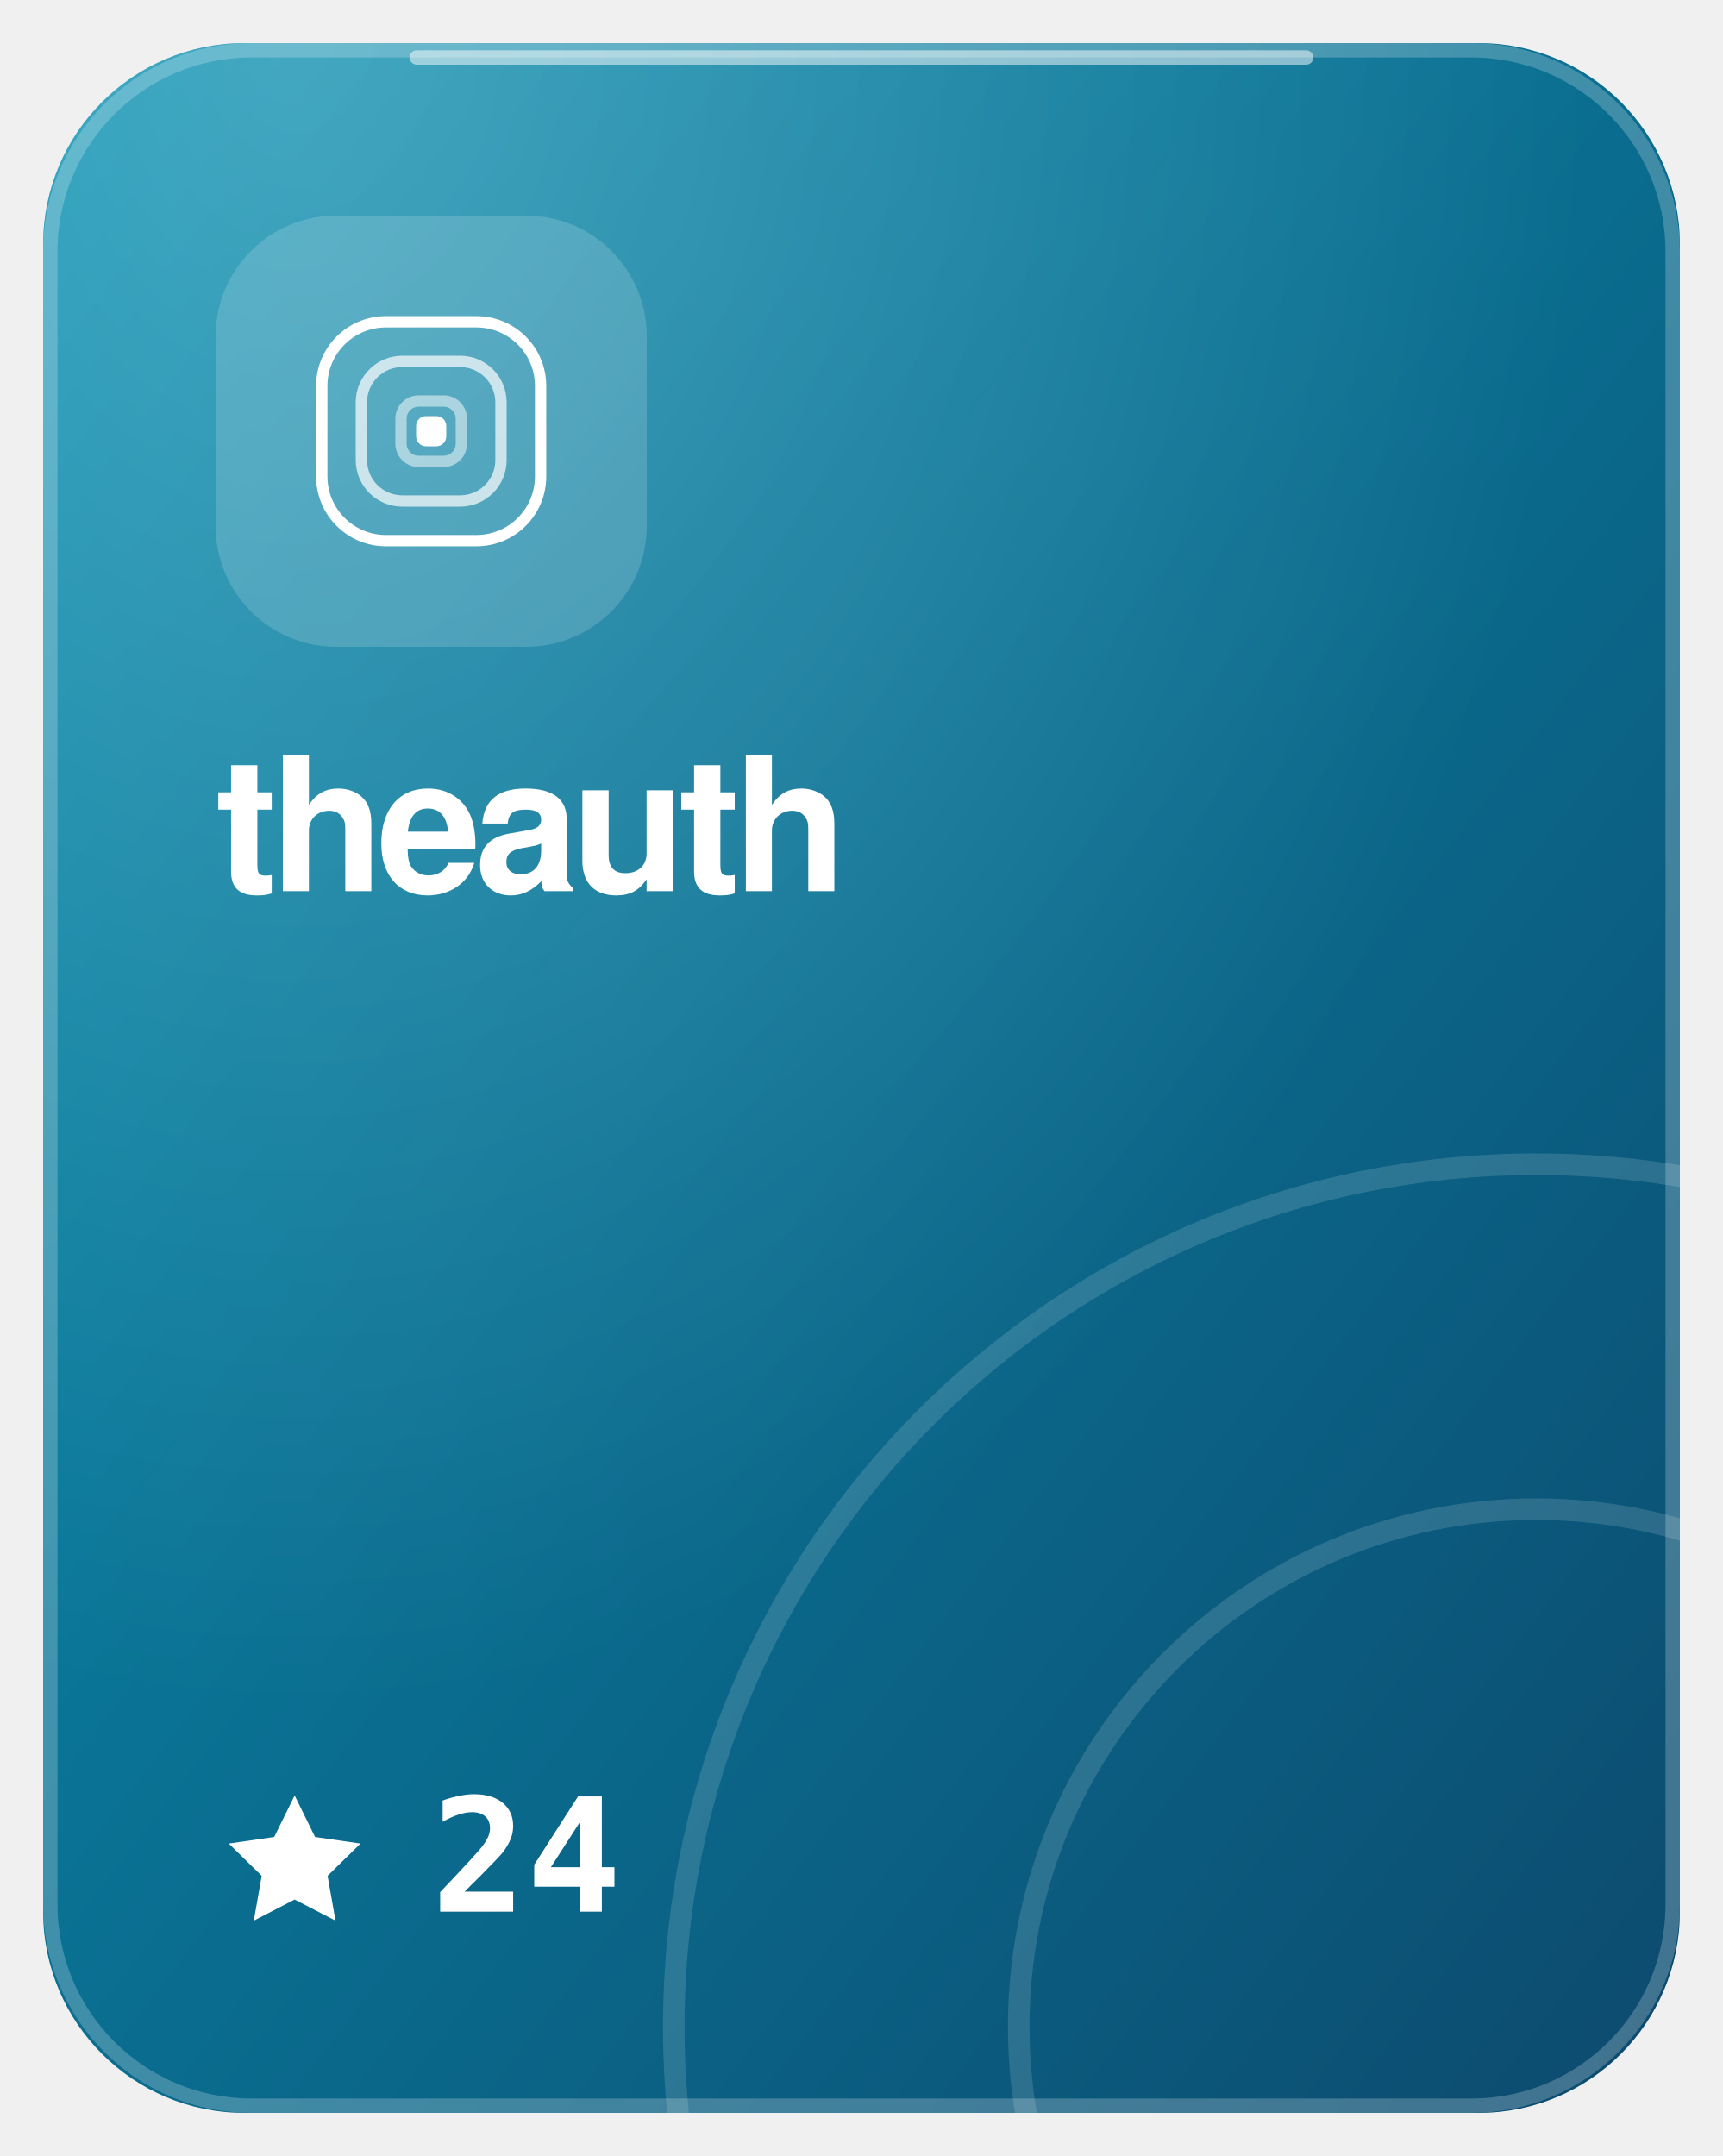
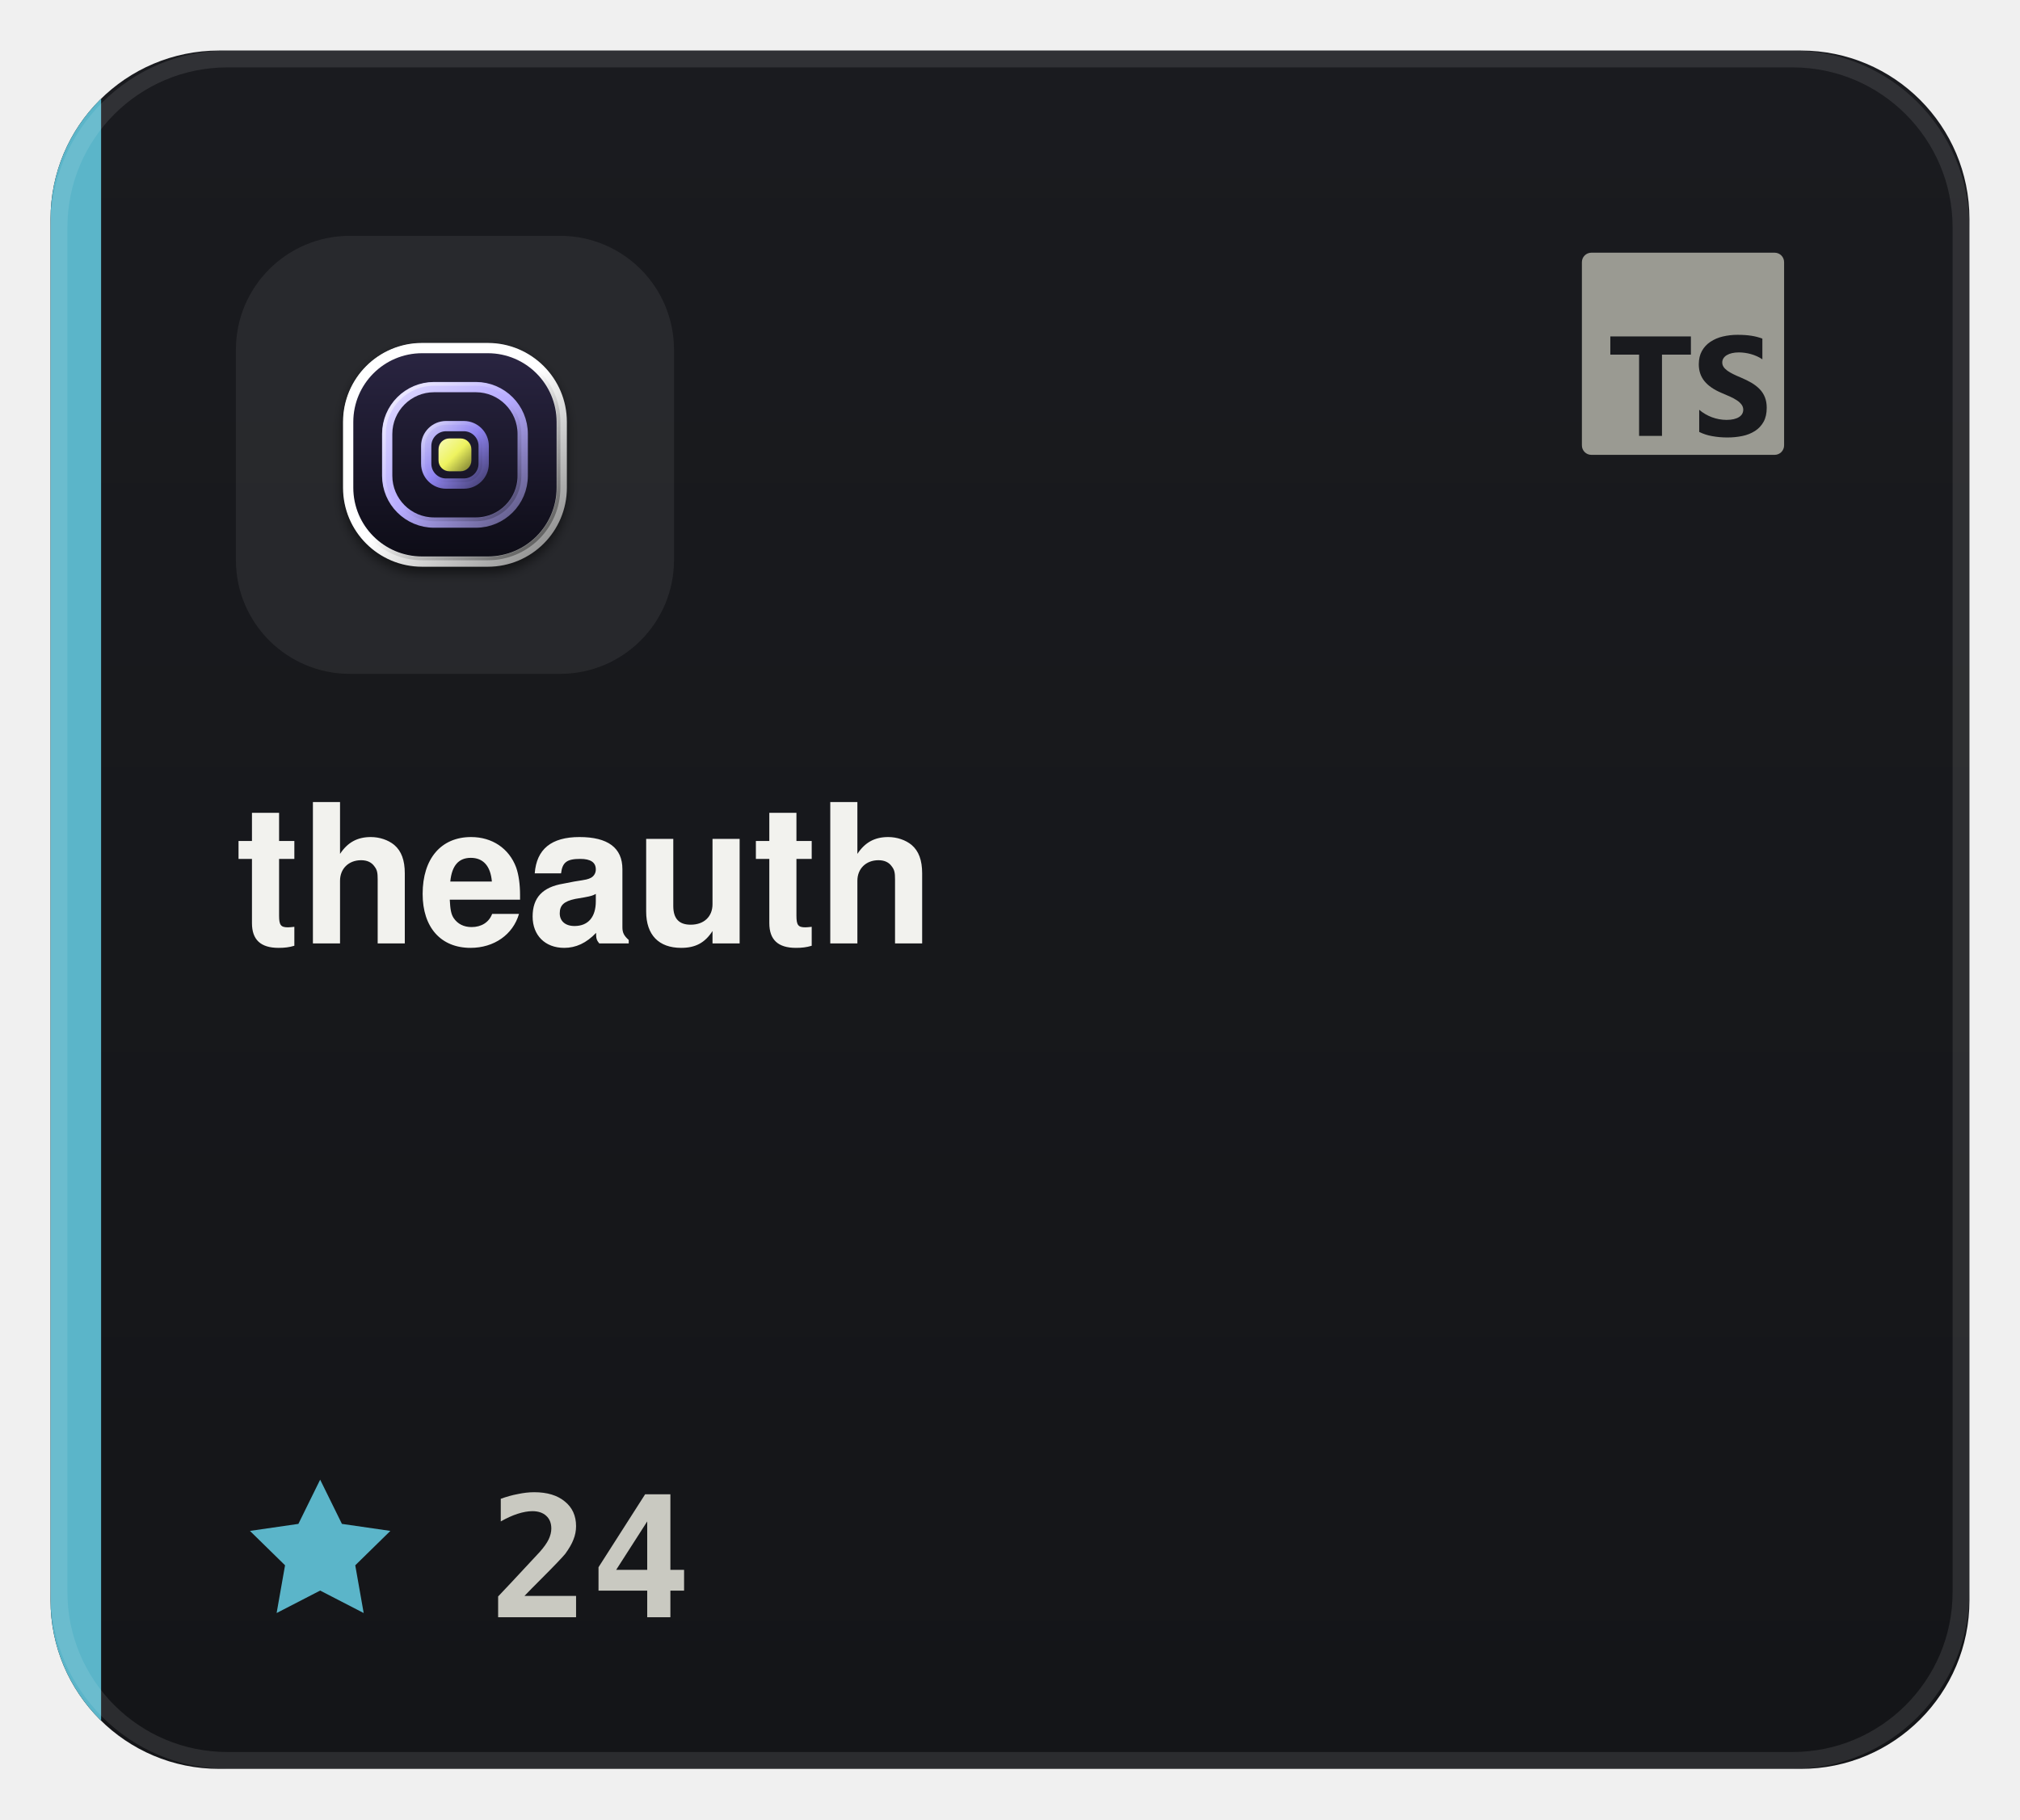
- <svg xmlns="http://www.w3.org/2000/svg" width="119.88" height="150" viewBox="0 0 119.88 150" role="img" aria-label="theauth: Auth for AI agents and humans. MCP OAuth 2.1, delegation and audit. MIT.">
+ <svg xmlns="http://www.w3.org/2000/svg" width="119.88" height="108" viewBox="0 0 119.88 108" role="img" aria-label="theauth: Auth for AI agents and humans. MCP OAuth 2.1, delegation and audit. MIT.">
  <defs>
-     <style>@media (prefers-reduced-motion:no-preference){.pl{animation:pulse 2s ease-in-out infinite}@keyframes pulse{50%{opacity:.3}}}text{font-kerning:normal}</style>
+     <style>text{font-kerning:normal}</style>
    <clipPath id="ctheauth33m">
-       <rect x="3" y="3" width="113.88" height="144" rx="14" />
+       <rect x="3" y="3" width="113.88" height="102" rx="10" />
    </clipPath>
-     <linearGradient id="dtheauth33m" x1="0" y1="0" x2="1" y2="1">
-       <stop offset="0" stop-color="#0891B2" />
-       <stop offset="1" stop-color="#0C4A6E" />
+     <linearGradient id="dtheauth33m" x1="0" y1="0" x2="0" y2="1">
+       <stop offset="0" stop-color="#1A1B1F" />
+       <stop offset="1" stop-color="#141518" />
    </linearGradient>
-     <radialGradient id="htheauth33m" cx=".15" cy="0" r=".8">
-       <stop offset="0" stop-color="#fff" stop-opacity=".24" />
-       <stop offset="1" stop-color="#fff" stop-opacity="0" />
-     </radialGradient>
  </defs>
  <g clip-path="url(#ctheauth33m)">
-     <rect x="3" y="3" width="113.88" height="144" fill="url(#dtheauth33m)" />
-     <rect x="3" y="3" width="113.88" height="144" fill="url(#htheauth33m)" />
-     <circle cx="106.88" cy="141" r="60" fill="none" stroke="#FFFFFF" stroke-opacity=".14" stroke-width="1.5" />
-     <circle cx="106.88" cy="141" r="36" fill="none" stroke="#FFFFFF" stroke-opacity=".14" stroke-width="1.5" />
-     <rect x="15" y="15" width="30" height="30" rx="8.4" fill="#FFFFFF" fill-opacity=".16" />
-     <svg x="21.6" y="21.6" width="16.8" height="16.8" viewBox="0 0 64 64" color="#FFFFFF" fill="none">
-       <rect width="58" height="58" x="3" y="3" stroke="#FFFFFF" stroke-width="3" rx="17" />
-       <rect width="37" height="37" x="13.5" y="13.5" stroke="#FFFFFF" stroke-opacity=".7" stroke-width="3" rx="10.845" />
-       <rect width="16" height="16" x="24" y="24" stroke="#FFFFFF" stroke-opacity=".5" stroke-width="3" rx="4.69" />
-       <rect width="8" height="8" x="28" y="28" fill="#FFFFFF" rx="2.64" />
+     <rect x="3" y="3" width="113.88" height="102" fill="url(#dtheauth33m)" />
+     <rect x="3" y="3" width="3" height="102" fill="#5BB5C9" />
+     <rect x="14" y="14" width="26" height="26" rx="6.76" fill="#fff" fill-opacity=".07" />
+     <svg x="19.2" y="19.2" width="15.6" height="15.6" viewBox="0 0 64 64" fill="none">
+       <defs>
+         <linearGradient id="theauth33mb" x1="0" x2="0" y1="0" y2="1">
+           <stop offset="0" stop-color="#2a2542" />
+           <stop offset="1" stop-color="#0d0c16" />
+         </linearGradient>
+         <linearGradient id="theauth33mc" x1="0" x2="1" y1="0" y2="1">
+           <stop offset="0" stop-color="#fff" />
+           <stop offset=".5" stop-color="#fff" />
+           <stop offset="1" stop-color="gray" />
+         </linearGradient>
+         <linearGradient id="theauth33mf" x1="0" x2="1" y1="0" y2="1">
+           <stop offset="0" stop-color="#ded9ff" />
+           <stop offset=".5" stop-color="#b6abff" />
+           <stop offset="1" stop-color="#5b5680" />
+         </linearGradient>
+         <linearGradient id="theauth33mg" x1="0" x2="1" y1="0" y2="1">
+           <stop offset="0" stop-color="#cdc8f8" />
+           <stop offset=".5" stop-color="#8f84f0" />
+           <stop offset="1" stop-color="#484278" />
+         </linearGradient>
+         <linearGradient id="theauth33md" x1="6" x2="58" y1="6" y2="58" gradientUnits="userSpaceOnUse">
+           <stop offset="0" stop-color="#fff" stop-opacity=".9" />
+           <stop offset=".5" stop-color="#fff" stop-opacity="0" />
+         </linearGradient>
+         <linearGradient id="theauth33me" x1="6" x2="58" y1="6" y2="58" gradientUnits="userSpaceOnUse">
+           <stop offset=".5" stop-opacity="0" />
+           <stop offset="1" stop-opacity=".45" />
+         </linearGradient>
+         <linearGradient id="theauth33mh" x1="0" x2="1" y1="0" y2="1">
+           <stop offset="0" stop-color="#f7fab7" />
+           <stop offset=".5" stop-color="#eef35f" />
+           <stop offset="1" stop-color="#777a30" />
+         </linearGradient>
+         <filter id="theauth33ma" width="140%" height="140%" x="-20%" y="-20%" color-interpolation-filters="sRGB">
+           <feGaussianBlur in="SourceAlpha" result="sb" stdDeviation="1.4" />
+           <feOffset dy="1.4" in="sb" result="so" />
+           <feComponentTransfer in="so" result="sh">
+             <feFuncA slope=".55" type="linear" />
+           </feComponentTransfer>
+           <feMerge>
+             <feMergeNode in="sh" />
+             <feMergeNode in="SourceGraphic" />
+           </feMerge>
+         </filter>
+       </defs>
+       <g filter="url(#theauth33ma)">
+         <rect width="52" height="52" x="6" y="6" fill="url(#theauth33mb)" rx="18" />
+         <rect width="52" height="52" x="6" y="6" stroke="url(#theauth33mc)" stroke-width="2.5" rx="18" />
+         <rect width="53.5" height="53.5" x="5.25" y="5.25" stroke="url(#theauth33md)" stroke-width=".85" rx="18.75" />
+         <rect width="50.5" height="50.5" x="6.75" y="6.75" stroke="url(#theauth33me)" stroke-width=".85" rx="17.25" />
+         <rect width="33" height="33" x="15.5" y="15.5" stroke="url(#theauth33mf)" stroke-width="2.5" rx="11.423" />
+         <rect width="34.5" height="34.5" x="14.75" y="14.75" stroke="url(#theauth33md)" stroke-width=".85" rx="12.173" />
+         <rect width="31.5" height="31.5" x="16.25" y="16.25" stroke="url(#theauth33me)" stroke-width=".85" rx="10.673" />
+         <rect width="14" height="14" x="25" y="25" stroke="url(#theauth33mg)" stroke-width="2.5" rx="4.846" />
+         <rect width="15.5" height="15.5" x="24.25" y="24.25" stroke="url(#theauth33md)" stroke-width=".85" rx="5.596" />
+         <rect width="12.5" height="12.5" x="25.75" y="25.75" stroke="url(#theauth33me)" stroke-width=".85" rx="4.096" />
+         <rect width="8" height="8" x="28" y="28" fill="url(#theauth33mh)" rx="2.64" />
+       </g>
    </svg>
-     <text x="15" y="62.0" font-family="-apple-system, BlinkMacSystemFont, 'Segoe UI', Helvetica, Arial, sans-serif" font-weight="700" font-size="13.0" letter-spacing="-.5" fill="#FFFFFF">theauth</text>
-     <path transform="translate(15 124) scale(0.4583333)" d="M12 2l3.1 6.3 6.9 1-5 4.9 1.2 6.8L12 17.8 5.8 21l1.2-6.8-5-4.9 6.9-1z" fill="#FFFFFF" />
-     <text x="30" y="133" font-family="ui-monospace, SFMono-Regular, Menlo, Consolas, monospace" font-weight="700" font-size="11" fill="#FFFFFF">24</text>
-     <path d="M29 4H90.88" stroke="#fff" stroke-opacity=".5" stroke-linecap="round" />
+     <svg x="93.88" y="15" width="12" height="12" viewBox="0 0 24 24" color="#9A9A92" role="img" fill="#9A9A92">
+       <path d="M1.125 0C.502 0 0 .502 0 1.125v21.75C0 23.498.502 24 1.125 24h21.75c.623 0 1.125-.502 1.125-1.125V1.125C24 .502 23.498 0 22.875 0zm17.363 9.75c.612 0 1.154.037 1.627.111a6.38 6.38 0 0 1 1.306.34v2.458a3.95 3.95 0 0 0-.643-.361 5.093 5.093 0 0 0-.717-.26 5.453 5.453 0 0 0-1.426-.2c-.3 0-.573.028-.819.086a2.1 2.1 0 0 0-.623.242c-.17.104-.3.229-.393.374a.888.888 0 0 0-.14.49c0 .196.053.373.156.529.104.156.252.304.443.444s.423.276.696.41c.273.135.582.274.926.416.47.197.892.407 1.266.628.374.222.695.473.963.753.268.279.472.598.614.957.142.359.214.776.214 1.253 0 .657-.125 1.21-.373 1.656a3.033 3.033 0 0 1-1.012 1.085 4.38 4.38 0 0 1-1.487.596c-.566.12-1.163.18-1.79.18a9.916 9.916 0 0 1-1.84-.164 5.544 5.544 0 0 1-1.512-.493v-2.63a5.033 5.033 0 0 0 3.237 1.2c.333 0 .624-.03.872-.09.249-.06.456-.144.623-.25.166-.108.29-.234.373-.38a1.023 1.023 0 0 0-.074-1.089 2.12 2.12 0 0 0-.537-.5 5.597 5.597 0 0 0-.807-.444 27.72 27.72 0 0 0-1.007-.436c-.918-.383-1.602-.852-2.053-1.405-.45-.553-.676-1.222-.676-2.005 0-.614.123-1.141.369-1.582.246-.441.58-.804 1.004-1.089a4.494 4.494 0 0 1 1.47-.629 7.536 7.536 0 0 1 1.77-.201zm-15.113.188h9.563v2.166H9.506v9.646H6.789v-9.646H3.375z" />
+     </svg>
+     <text x="14" y="56" font-family="-apple-system, BlinkMacSystemFont, 'Segoe UI', Helvetica, Arial, sans-serif" font-weight="700" font-size="11.5" fill="#F2F2EE">theauth</text>
+     <path transform="translate(14 87) scale(0.4166667)" d="M12 2l3.1 6.3 6.9 1-5 4.9 1.2 6.8L12 17.8 5.8 21l1.2-6.8-5-4.9 6.9-1z" fill="#5BB5C9" />
+     <text x="29" y="96" font-family="ui-monospace, SFMono-Regular, Menlo, Consolas, monospace" font-weight="600" font-size="10" fill="#C9C9C1">24</text>
  </g>
-   <rect x="3.5" y="3.5" width="112.88" height="143" rx="14" fill="none" stroke="#fff" stroke-opacity=".22" />
+   <rect x="3.5" y="3.5" width="112.88" height="101" rx="10" fill="none" stroke="#fff" stroke-opacity=".1" />
</svg>
